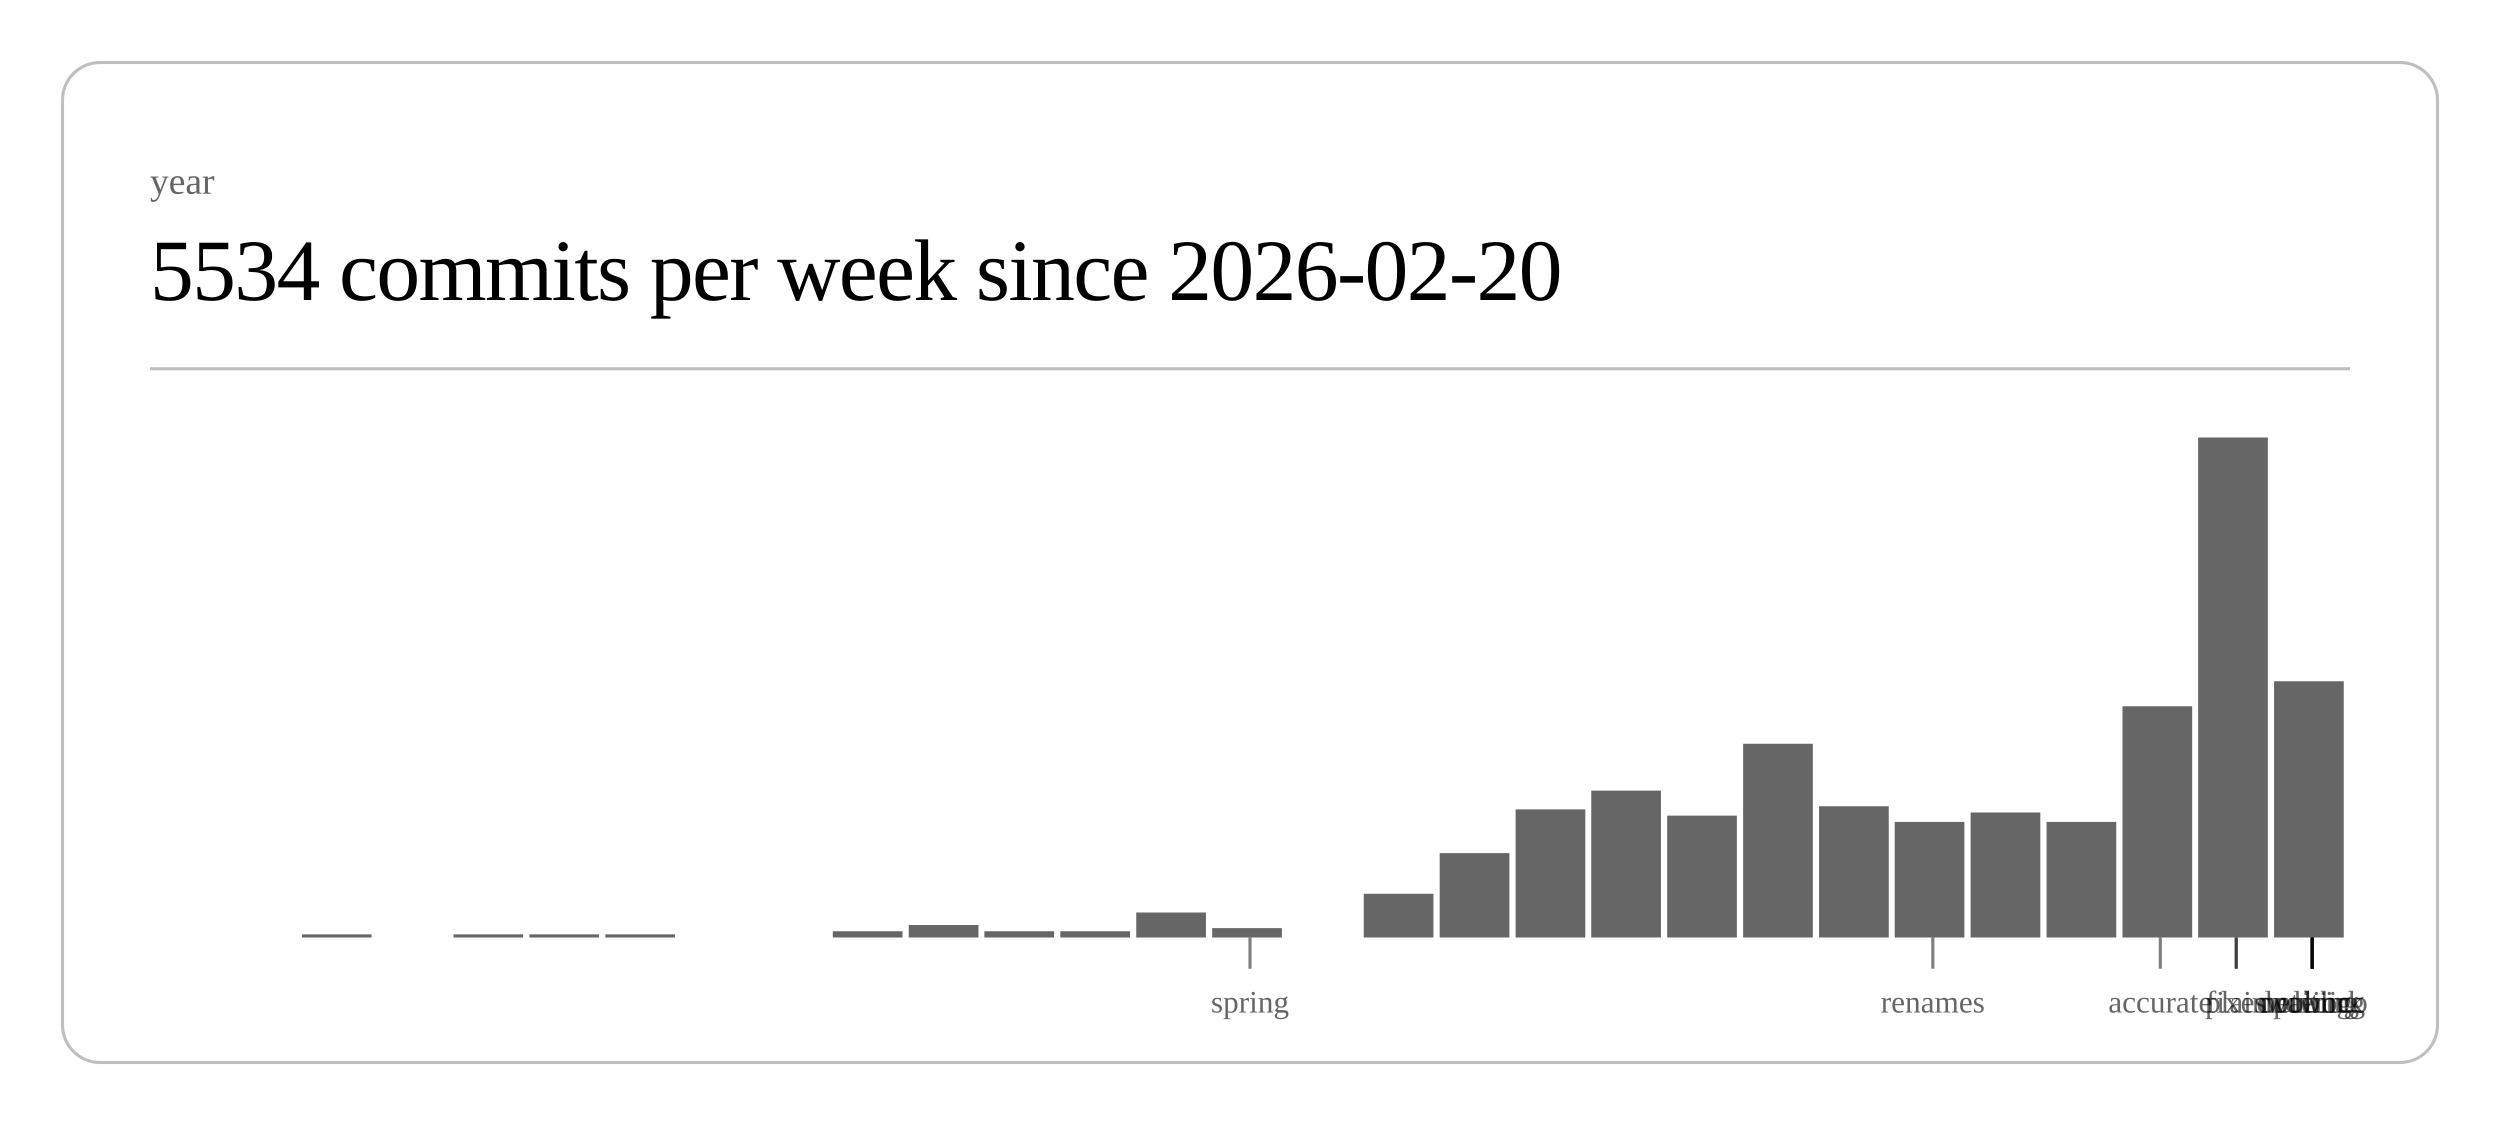
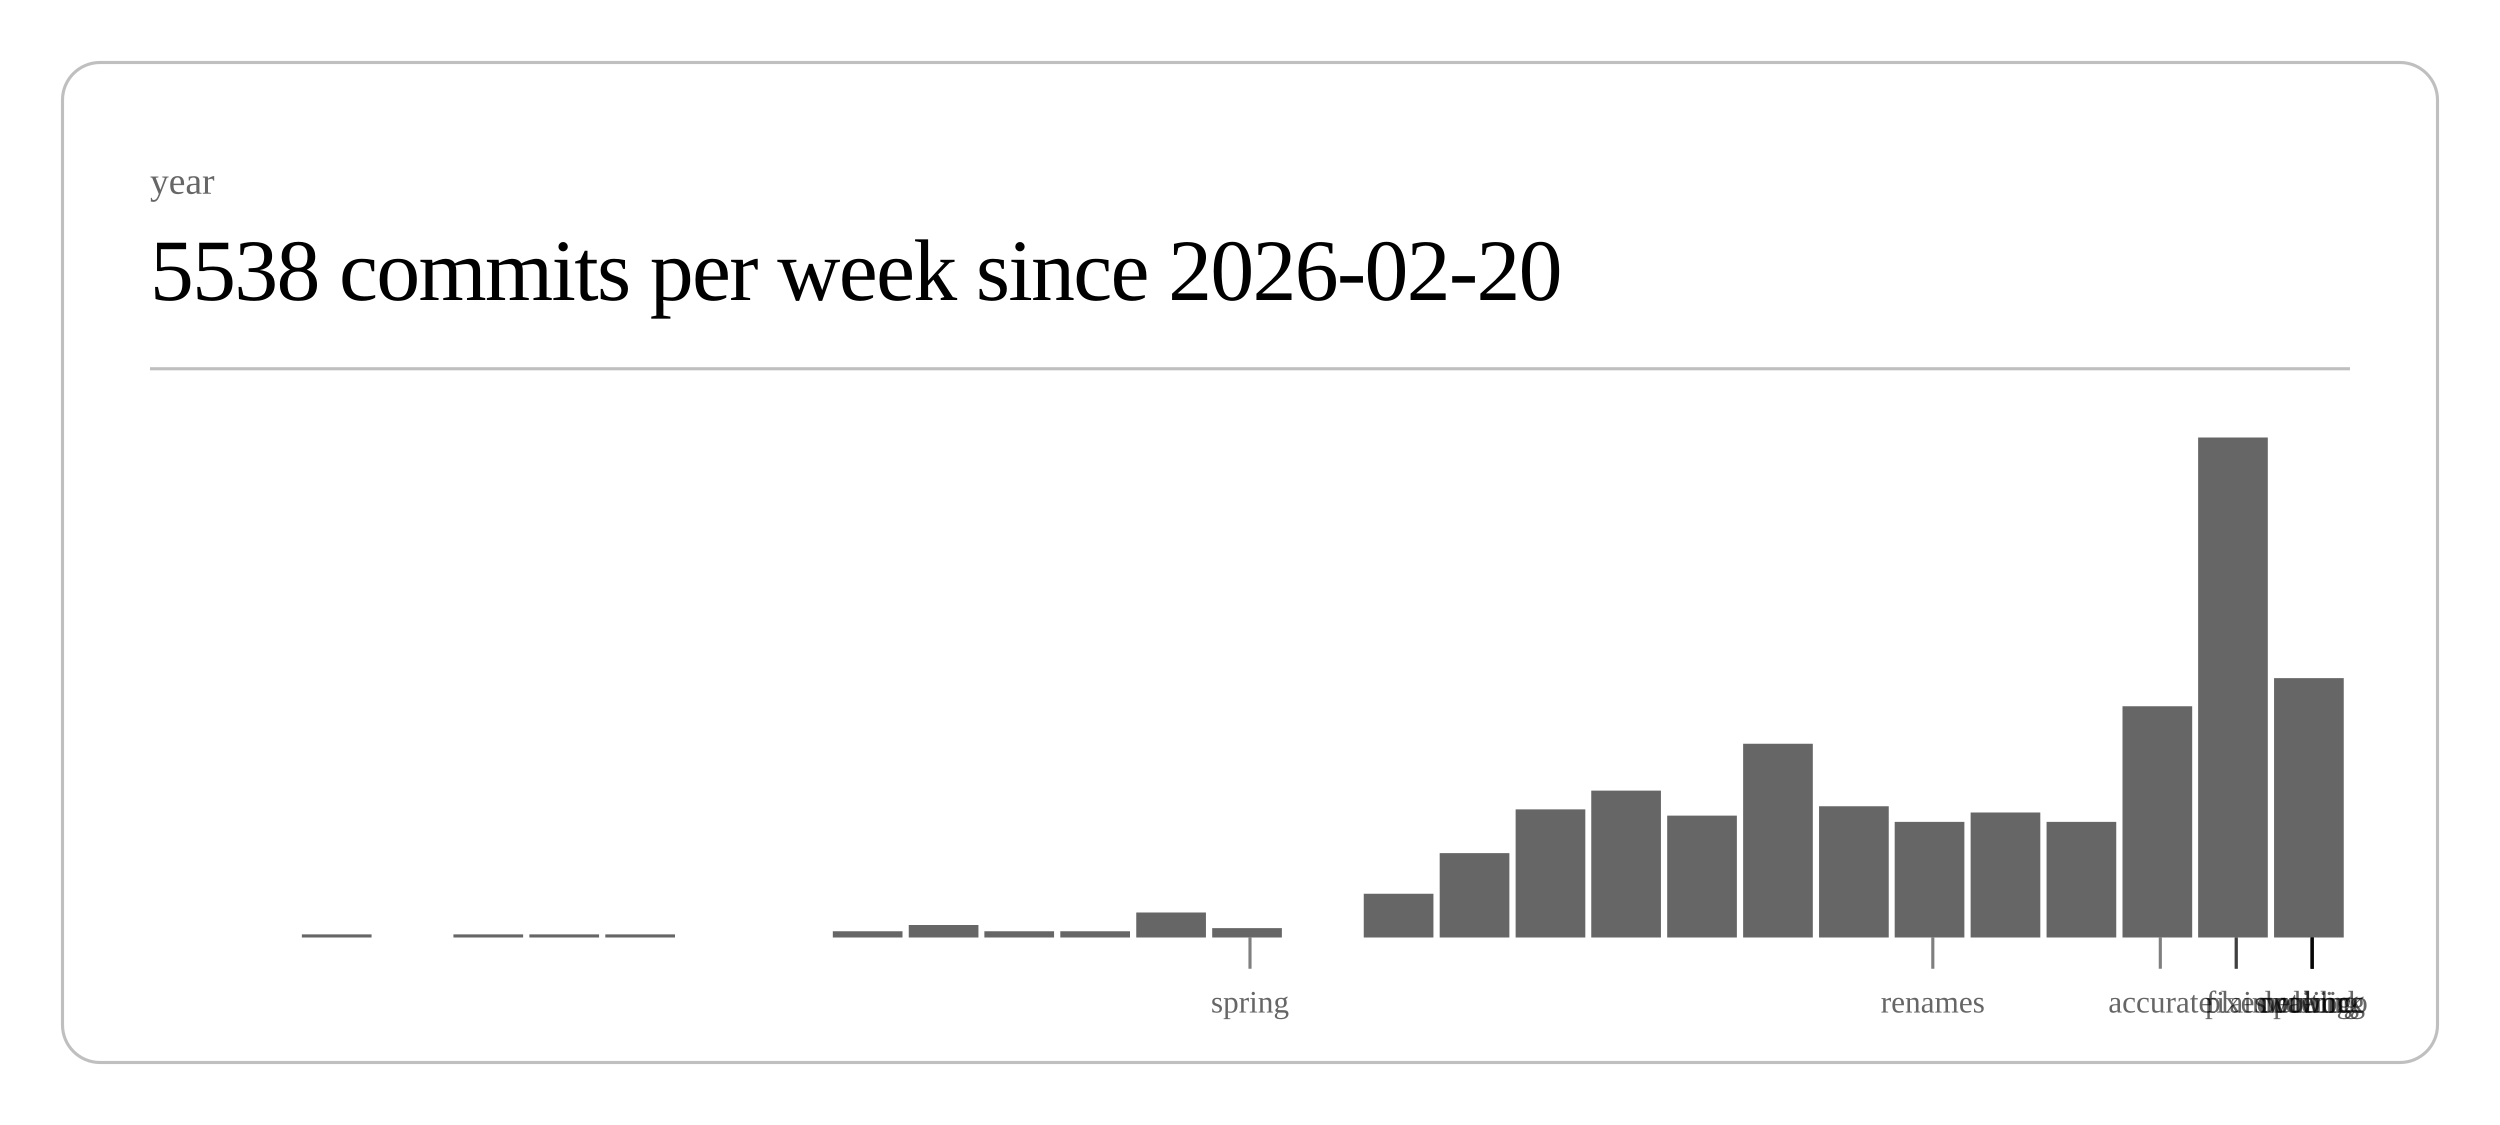
<svg xmlns="http://www.w3.org/2000/svg" class="post-header-svg" viewBox="0 0 800 360" width="800" height="360">
  <rect x="20" y="20" width="760" height="320" rx="12" ry="12" fill="none" stroke="currentColor" stroke-width="1" opacity="0.25" />
  <text fill="currentColor" x="48" y="62" font-size="12" opacity="0.6">year</text>
-   <text fill="currentColor" x="48" y="96" font-size="28" font-weight="300" letter-spacing="-0.5">5534 commits per week since 2026-02-20</text>
+   <text fill="currentColor" x="48" y="96" font-size="28" font-weight="300" letter-spacing="-0.5">5538 commits per week since 2026-02-20</text>
  <line stroke="currentColor" x1="48" y1="118" x2="752" y2="118" stroke-width="1" opacity="0.25" />
  <rect x="96.6" y="299" width="22.3" height="1" fill="currentColor" opacity="0.6" />
  <rect x="145.1" y="299" width="22.3" height="1" fill="currentColor" opacity="0.6" />
  <rect x="169.4" y="299" width="22.3" height="1" fill="currentColor" opacity="0.6" />
  <rect x="193.7" y="299" width="22.3" height="1" fill="currentColor" opacity="0.6" />
  <rect x="266.5" y="298" width="22.3" height="2" fill="currentColor" opacity="0.6" />
  <rect x="290.8" y="296" width="22.3" height="4" fill="currentColor" opacity="0.6" />
  <rect x="315.0" y="298" width="22.3" height="2" fill="currentColor" opacity="0.6" />
  <rect x="339.3" y="298" width="22.3" height="2" fill="currentColor" opacity="0.6" />
  <rect x="363.6" y="292" width="22.3" height="8" fill="currentColor" opacity="0.6" />
  <rect x="387.9" y="297" width="22.3" height="3" fill="currentColor" opacity="0.6" />
  <rect x="436.4" y="286" width="22.3" height="14" fill="currentColor" opacity="0.6" />
  <rect x="460.7" y="273" width="22.3" height="27" fill="currentColor" opacity="0.6" />
  <rect x="485.0" y="259" width="22.3" height="41" fill="currentColor" opacity="0.6" />
  <rect x="509.2" y="253" width="22.3" height="47" fill="currentColor" opacity="0.6" />
  <rect x="533.5" y="261" width="22.3" height="39" fill="currentColor" opacity="0.6" />
  <rect x="557.8" y="238" width="22.3" height="62" fill="currentColor" opacity="0.6" />
  <rect x="582.1" y="258" width="22.3" height="42" fill="currentColor" opacity="0.6" />
  <rect x="606.3" y="263" width="22.3" height="37" fill="currentColor" opacity="0.6" />
  <rect x="630.6" y="260" width="22.3" height="40" fill="currentColor" opacity="0.6" />
  <rect x="654.9" y="263" width="22.3" height="37" fill="currentColor" opacity="0.6" />
  <rect x="679.2" y="226" width="22.3" height="74" fill="currentColor" opacity="0.6" />
  <rect x="703.4" y="140" width="22.3" height="160" fill="currentColor" opacity="0.6" />
-   <rect x="727.7" y="218" width="22.3" height="82" fill="currentColor" opacity="0.6" />
+   <rect x="727.7" y="217" width="22.3" height="83" fill="currentColor" opacity="0.6" />
  <line stroke="currentColor" x1="400.0" y1="300" x2="400.0" y2="310" stroke-width="1" opacity="0.5" />
  <text fill="currentColor" x="400.0" y="324" font-size="10" opacity="0.6" text-anchor="middle">spring</text>
  <line stroke="currentColor" x1="618.5" y1="300" x2="618.5" y2="310" stroke-width="1" opacity="0.5" />
  <text fill="currentColor" x="618.5" y="324" font-size="10" opacity="0.6" text-anchor="middle">renames</text>
  <line stroke="currentColor" x1="691.3" y1="300" x2="691.3" y2="310" stroke-width="1" opacity="0.5" />
  <text fill="currentColor" x="691.3" y="324" font-size="10" opacity="0.6" text-anchor="middle">accurate</text>
  <line stroke="currentColor" x1="715.6" y1="300" x2="715.6" y2="310" stroke-width="1" opacity="0.5" />
  <text fill="currentColor" x="715.6" y="324" font-size="10" opacity="0.6" text-anchor="middle">fixes</text>
  <line stroke="currentColor" x1="715.6" y1="300" x2="715.6" y2="310" stroke-width="1" opacity="0.5" />
  <text fill="currentColor" x="715.6" y="324" font-size="10" opacity="0.6" text-anchor="middle">plain</text>
  <line stroke="currentColor" x1="739.9" y1="300" x2="739.9" y2="310" stroke-width="1" opacity="0.5" />
  <text fill="currentColor" x="739.9" y="324" font-size="10" opacity="0.6" text-anchor="middle">duolingo</text>
  <line stroke="currentColor" x1="739.9" y1="300" x2="739.9" y2="310" stroke-width="1" opacity="0.5" />
  <text fill="currentColor" x="739.9" y="324" font-size="10" opacity="0.6" text-anchor="middle">ordering</text>
  <line stroke="currentColor" x1="739.9" y1="300" x2="739.9" y2="310" stroke-width="1" opacity="0.5" />
  <text fill="currentColor" x="739.9" y="324" font-size="10" opacity="0.6" text-anchor="middle">waiting</text>
  <line stroke="currentColor" x1="739.9" y1="300" x2="739.9" y2="310" stroke-width="1" opacity="0.5" />
  <text fill="currentColor" x="739.9" y="324" font-size="10" opacity="0.6" text-anchor="middle">public</text>
  <line stroke="currentColor" x1="739.9" y1="300" x2="739.9" y2="310" stroke-width="1" opacity="0.5" />
  <text fill="currentColor" x="739.9" y="324" font-size="10" opacity="0.6" text-anchor="middle">network</text>
</svg>
